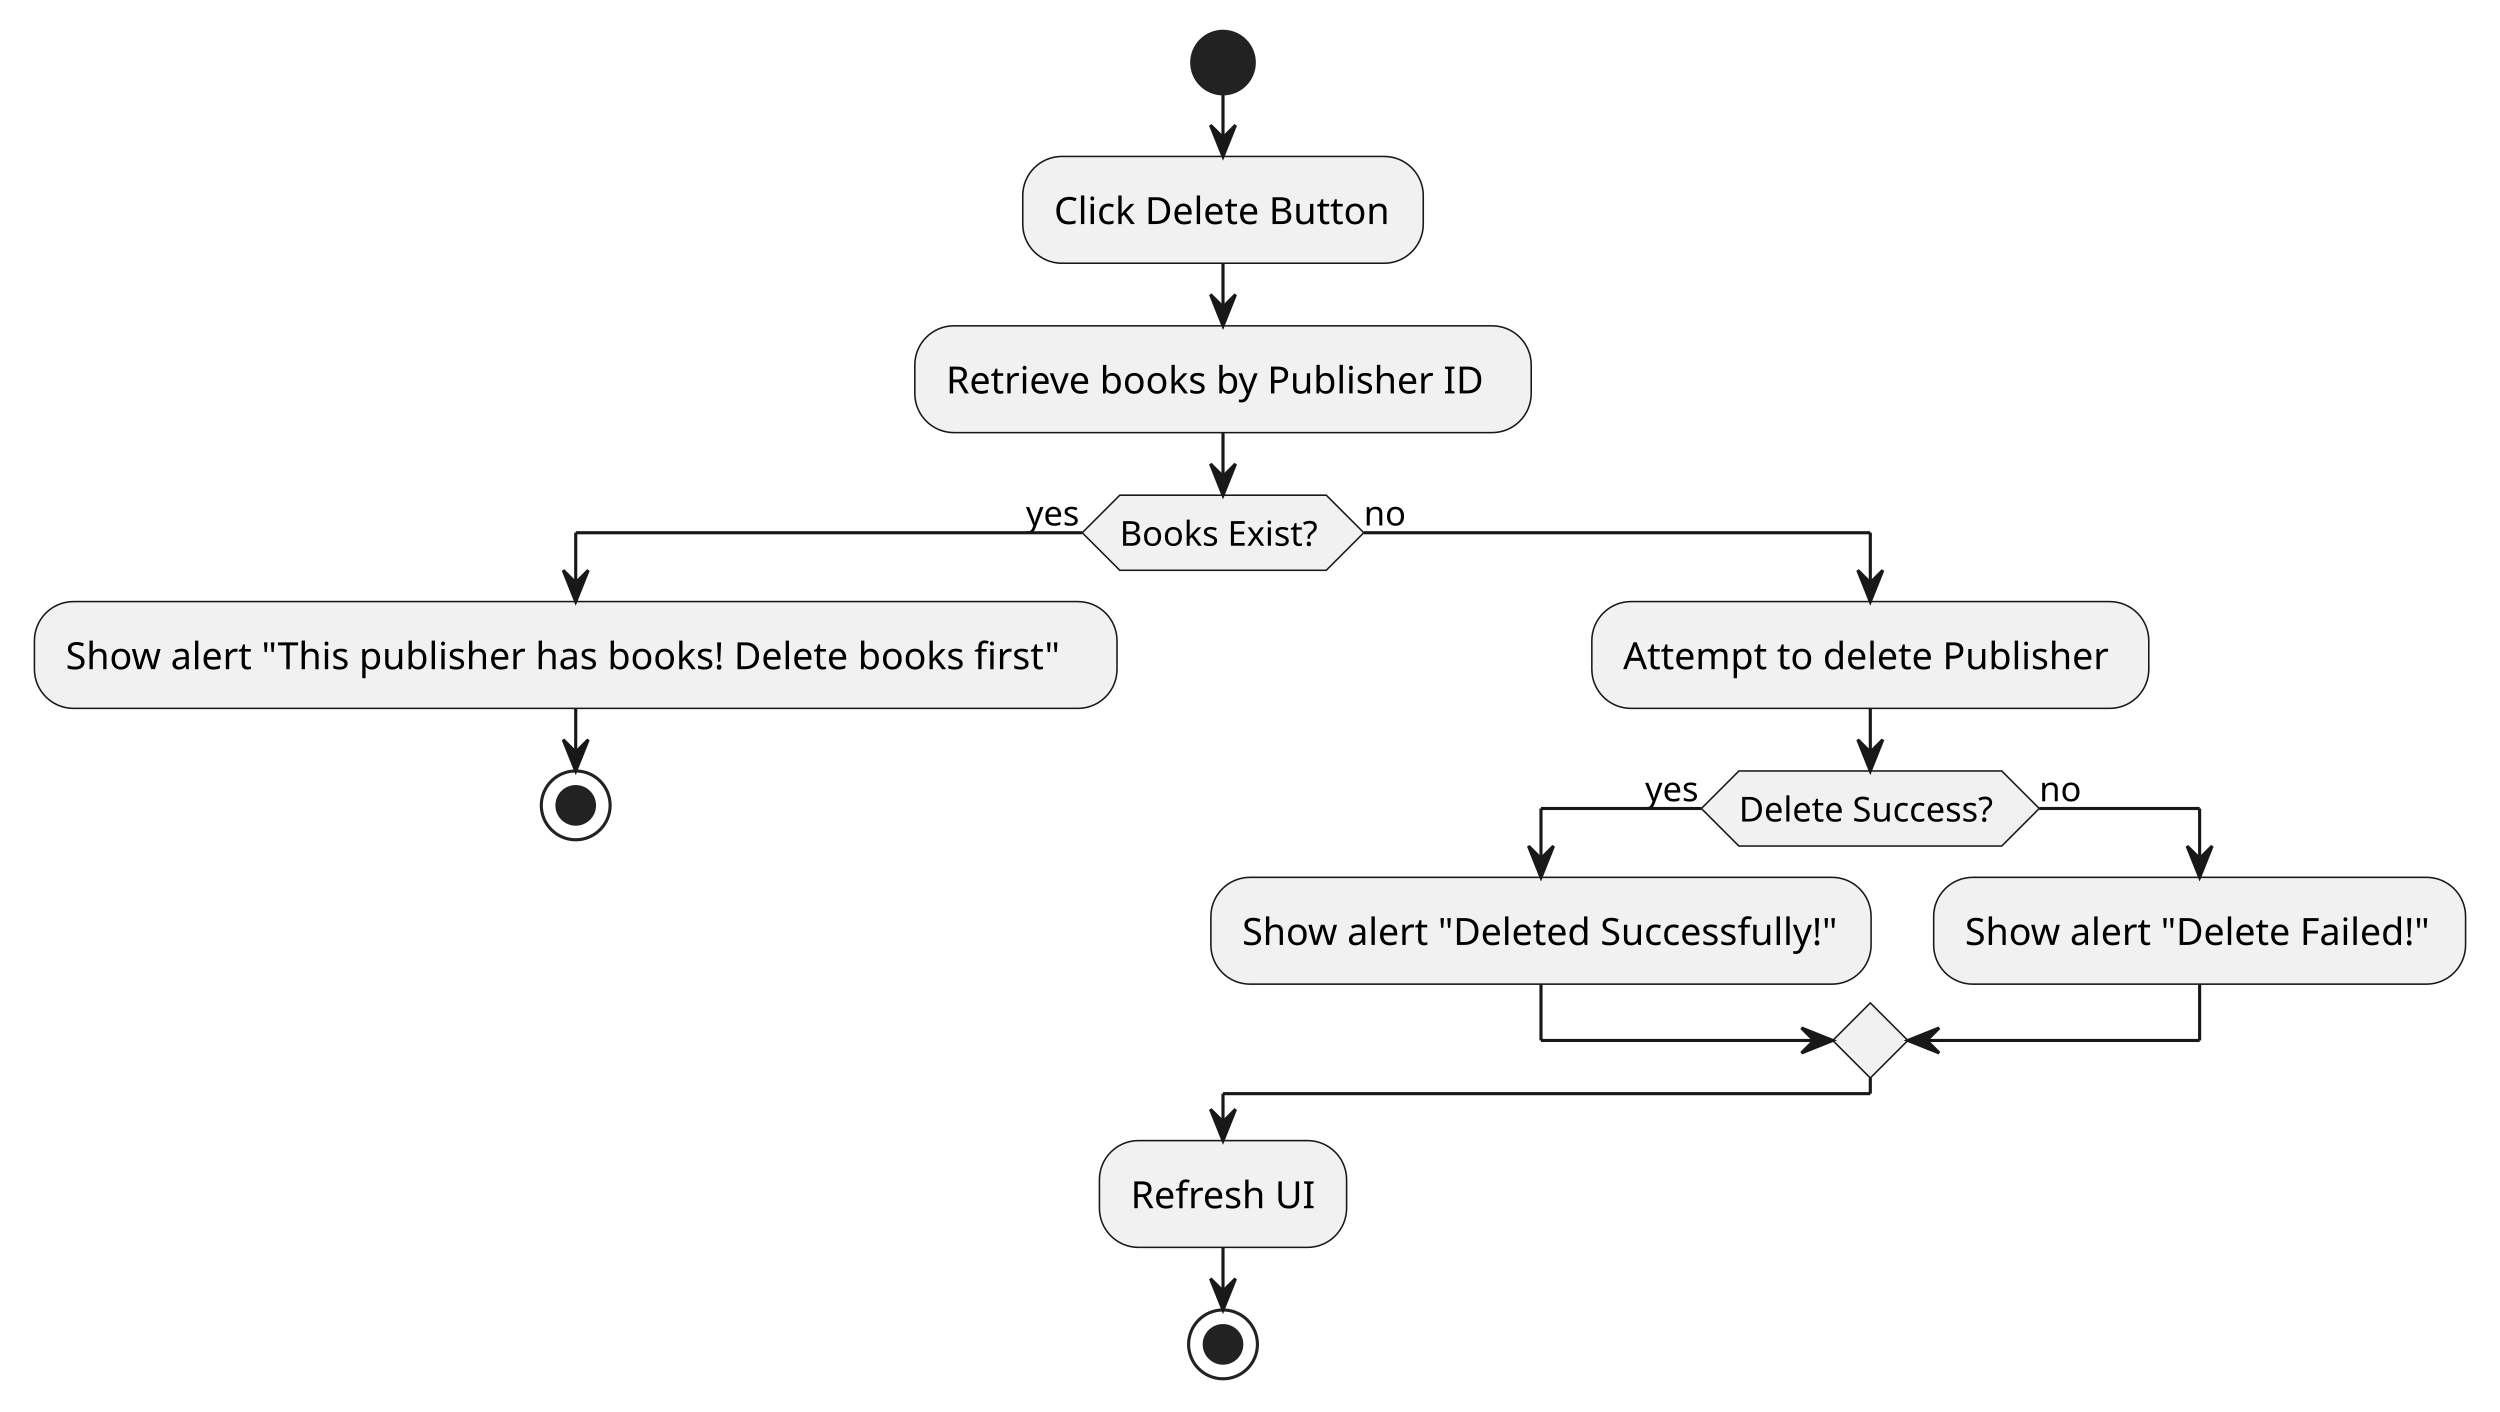
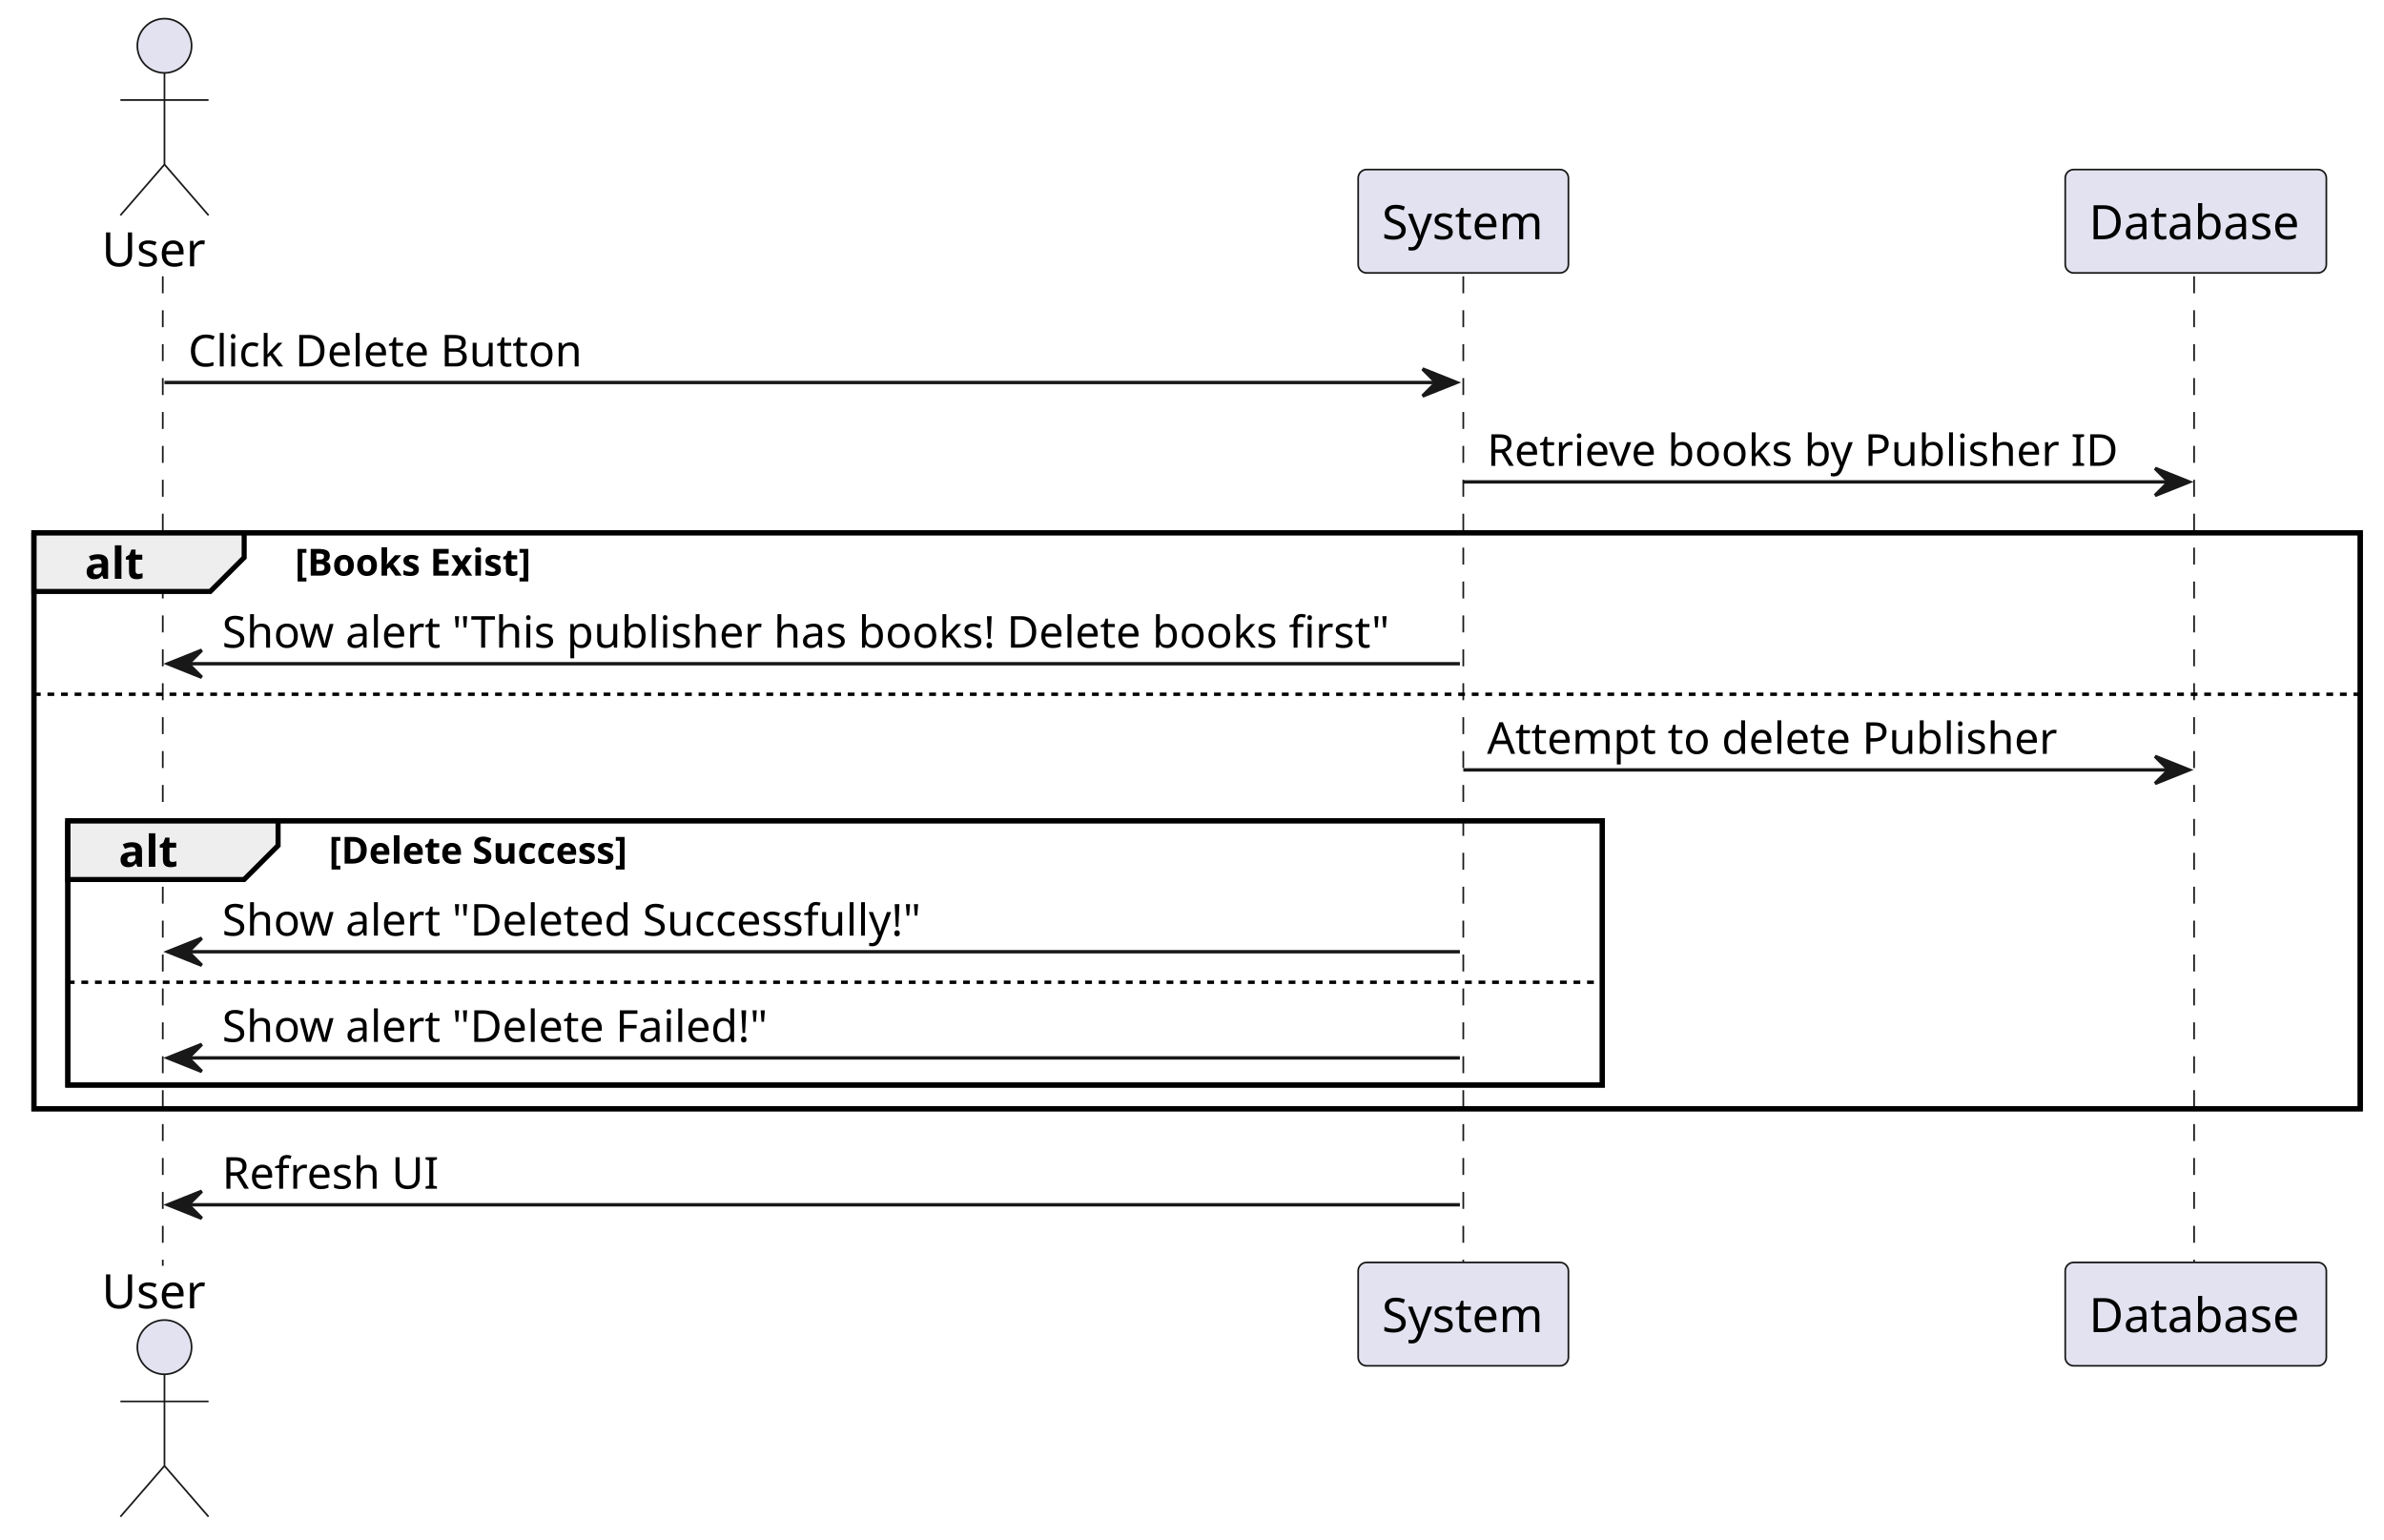
- <svg xmlns="http://www.w3.org/2000/svg" contentStyleType="text/css" height="451px" preserveAspectRatio="none" style="width:799px;height:451px;background:#FFFFFF;" version="1.1" viewBox="0 0 799 451" width="799px" zoomAndPan="magnify">
+ <svg xmlns="http://www.w3.org/2000/svg" contentStyleType="text/css" height="454px" preserveAspectRatio="none" style="width:703px;height:454px;background:#FFFFFF;" version="1.1" viewBox="0 0 703 454" width="703px" zoomAndPan="magnify">
  <defs />
  <g>
-     <ellipse cx="390.875" cy="20" fill="#222222" rx="10" ry="10" style="stroke:#222222;stroke-width:1.0;" />
-     <rect fill="#F1F1F1" height="34.133" rx="12.5" ry="12.5" style="stroke:#181818;stroke-width:0.5;" width="128" x="326.875" y="50" />
-     <text fill="#000000" font-family="sans-serif" font-size="12" lengthAdjust="spacing" textLength="108" x="336.875" y="71.602">Click Delete Button</text>
-     <rect fill="#F1F1F1" height="34.133" rx="12.5" ry="12.5" style="stroke:#181818;stroke-width:0.5;" width="197" x="292.375" y="104.133" />
-     <text fill="#000000" font-family="sans-serif" font-size="12" lengthAdjust="spacing" textLength="177" x="302.375" y="125.734">Retrieve books by Publisher ID</text>
-     <polygon fill="#F1F1F1" points="357.875,158.266,423.875,158.266,435.875,170.266,423.875,182.266,357.875,182.266,345.875,170.266,357.875,158.266" style="stroke:#181818;stroke-width:0.5;" />
-     <text fill="#000000" font-family="sans-serif" font-size="11" lengthAdjust="spacing" textLength="66" x="357.875" y="174.423">Books Exist?</text>
-     <text fill="#000000" font-family="sans-serif" font-size="11" lengthAdjust="spacing" textLength="18" x="327.875" y="167.945">yes</text>
-     <text fill="#000000" font-family="sans-serif" font-size="11" lengthAdjust="spacing" textLength="14" x="435.875" y="167.945">no</text>
-     <rect fill="#F1F1F1" height="34.133" rx="12.5" ry="12.5" style="stroke:#181818;stroke-width:0.5;" width="346" x="11" y="192.266" />
-     <text fill="#000000" font-family="sans-serif" font-size="12" lengthAdjust="spacing" textLength="326" x="21" y="213.867">Show alert "This publisher has books! Delete books first"</text>
-     <ellipse cx="184" cy="257.398" fill="none" rx="11" ry="11" style="stroke:#222222;stroke-width:1.0;" />
-     <ellipse cx="184" cy="257.398" fill="#222222" rx="6" ry="6" style="stroke:#222222;stroke-width:1.0;" />
-     <rect fill="#F1F1F1" height="34.133" rx="12.5" ry="12.5" style="stroke:#181818;stroke-width:0.5;" width="178" x="508.75" y="192.266" />
-     <text fill="#000000" font-family="sans-serif" font-size="12" lengthAdjust="spacing" textLength="158" x="518.75" y="213.867">Attempt to delete Publisher</text>
-     <polygon fill="#F1F1F1" points="555.75,246.398,639.75,246.398,651.75,258.398,639.75,270.398,555.75,270.398,543.75,258.398,555.75,246.398" style="stroke:#181818;stroke-width:0.5;" />
-     <text fill="#000000" font-family="sans-serif" font-size="11" lengthAdjust="spacing" textLength="84" x="555.75" y="262.556">Delete Success?</text>
-     <text fill="#000000" font-family="sans-serif" font-size="11" lengthAdjust="spacing" textLength="18" x="525.75" y="256.078">yes</text>
-     <text fill="#000000" font-family="sans-serif" font-size="11" lengthAdjust="spacing" textLength="14" x="651.75" y="256.078">no</text>
-     <rect fill="#F1F1F1" height="34.133" rx="12.5" ry="12.5" style="stroke:#181818;stroke-width:0.5;" width="211" x="387" y="280.398" />
-     <text fill="#000000" font-family="sans-serif" font-size="12" lengthAdjust="spacing" textLength="191" x="397" y="302">Show alert "Deleted Successfully!"</text>
-     <rect fill="#F1F1F1" height="34.133" rx="12.5" ry="12.5" style="stroke:#181818;stroke-width:0.5;" width="170" x="618" y="280.398" />
-     <text fill="#000000" font-family="sans-serif" font-size="12" lengthAdjust="spacing" textLength="150" x="628" y="302">Show alert "Delete Failed!"</text>
-     <polygon fill="#F1F1F1" points="597.75,320.531,609.75,332.531,597.75,344.531,585.75,332.531,597.75,320.531" style="stroke:#181818;stroke-width:0.5;" />
-     <rect fill="#F1F1F1" height="34.133" rx="12.5" ry="12.5" style="stroke:#181818;stroke-width:0.5;" width="79" x="351.375" y="364.531" />
-     <text fill="#000000" font-family="sans-serif" font-size="12" lengthAdjust="spacing" textLength="59" x="361.375" y="386.133">Refresh UI</text>
-     <ellipse cx="390.875" cy="429.664" fill="none" rx="11" ry="11" style="stroke:#222222;stroke-width:1.0;" />
-     <ellipse cx="390.875" cy="429.664" fill="#222222" rx="6" ry="6" style="stroke:#222222;stroke-width:1.0;" />
-     <line style="stroke:#181818;stroke-width:1.0;" x1="390.875" x2="390.875" y1="30" y2="50" />
-     <polygon fill="#181818" points="386.875,40,390.875,50,394.875,40,390.875,44" style="stroke:#181818;stroke-width:1.0;" />
-     <line style="stroke:#181818;stroke-width:1.0;" x1="390.875" x2="390.875" y1="84.133" y2="104.133" />
-     <polygon fill="#181818" points="386.875,94.133,390.875,104.133,394.875,94.133,390.875,98.133" style="stroke:#181818;stroke-width:1.0;" />
-     <line style="stroke:#181818;stroke-width:1.0;" x1="184" x2="184" y1="226.398" y2="246.398" />
-     <polygon fill="#181818" points="180,236.398,184,246.398,188,236.398,184,240.398" style="stroke:#181818;stroke-width:1.0;" />
-     <line style="stroke:#181818;stroke-width:1.0;" x1="543.75" x2="492.5" y1="258.398" y2="258.398" />
-     <line style="stroke:#181818;stroke-width:1.0;" x1="492.5" x2="492.5" y1="258.398" y2="280.398" />
-     <polygon fill="#181818" points="488.5,270.398,492.5,280.398,496.5,270.398,492.5,274.398" style="stroke:#181818;stroke-width:1.0;" />
-     <line style="stroke:#181818;stroke-width:1.0;" x1="651.75" x2="703" y1="258.398" y2="258.398" />
-     <line style="stroke:#181818;stroke-width:1.0;" x1="703" x2="703" y1="258.398" y2="280.398" />
-     <polygon fill="#181818" points="699,270.398,703,280.398,707,270.398,703,274.398" style="stroke:#181818;stroke-width:1.0;" />
-     <line style="stroke:#181818;stroke-width:1.0;" x1="492.5" x2="492.5" y1="314.531" y2="332.531" />
-     <line style="stroke:#181818;stroke-width:1.0;" x1="492.5" x2="585.75" y1="332.531" y2="332.531" />
-     <polygon fill="#181818" points="575.75,328.531,585.75,332.531,575.75,336.531,579.75,332.531" style="stroke:#181818;stroke-width:1.0;" />
-     <line style="stroke:#181818;stroke-width:1.0;" x1="703" x2="703" y1="314.531" y2="332.531" />
-     <line style="stroke:#181818;stroke-width:1.0;" x1="703" x2="609.75" y1="332.531" y2="332.531" />
-     <polygon fill="#181818" points="619.75,328.531,609.75,332.531,619.75,336.531,615.75,332.531" style="stroke:#181818;stroke-width:1.0;" />
-     <line style="stroke:#181818;stroke-width:1.0;" x1="597.75" x2="597.75" y1="226.398" y2="246.398" />
-     <polygon fill="#181818" points="593.75,236.398,597.75,246.398,601.75,236.398,597.75,240.398" style="stroke:#181818;stroke-width:1.0;" />
-     <line style="stroke:#181818;stroke-width:1.0;" x1="345.875" x2="184" y1="170.266" y2="170.266" />
-     <line style="stroke:#181818;stroke-width:1.0;" x1="184" x2="184" y1="170.266" y2="192.266" />
-     <polygon fill="#181818" points="180,182.266,184,192.266,188,182.266,184,186.266" style="stroke:#181818;stroke-width:1.0;" />
-     <line style="stroke:#181818;stroke-width:1.0;" x1="435.875" x2="597.75" y1="170.266" y2="170.266" />
-     <line style="stroke:#181818;stroke-width:1.0;" x1="597.75" x2="597.75" y1="170.266" y2="192.266" />
-     <polygon fill="#181818" points="593.75,182.266,597.75,192.266,601.75,182.266,597.75,186.266" style="stroke:#181818;stroke-width:1.0;" />
-     <line style="stroke:#181818;stroke-width:1.0;" x1="597.75" x2="597.75" y1="344.531" y2="349.531" />
-     <line style="stroke:#181818;stroke-width:1.0;" x1="597.75" x2="390.875" y1="349.531" y2="349.531" />
-     <line style="stroke:#181818;stroke-width:1.0;" x1="390.875" x2="390.875" y1="349.531" y2="364.531" />
-     <polygon fill="#181818" points="386.875,354.531,390.875,364.531,394.875,354.531,390.875,358.531" style="stroke:#181818;stroke-width:1.0;" />
-     <line style="stroke:#181818;stroke-width:1.0;" x1="390.875" x2="390.875" y1="138.266" y2="158.266" />
-     <polygon fill="#181818" points="386.875,148.266,390.875,158.266,394.875,148.266,390.875,152.266" style="stroke:#181818;stroke-width:1.0;" />
-     <line style="stroke:#181818;stroke-width:1.0;" x1="390.875" x2="390.875" y1="398.664" y2="418.664" />
-     <polygon fill="#181818" points="386.875,408.664,390.875,418.664,394.875,408.664,390.875,412.664" style="stroke:#181818;stroke-width:1.0;" />
+     <rect fill="none" height="169.863" style="stroke:#000000;stroke-width:1.5;" width="686" x="10" y="157.109" />
+     <rect fill="none" height="77.932" style="stroke:#000000;stroke-width:1.5;" width="452.5" x="20" y="242.041" />
+     <line style="stroke:#181818;stroke-width:0.5;stroke-dasharray:5.0,5.0;" x1="48" x2="48" y1="81.488" y2="373.283" />
+     <line style="stroke:#181818;stroke-width:0.5;stroke-dasharray:5.0,5.0;" x1="431.5" x2="431.5" y1="81.488" y2="373.283" />
+     <line style="stroke:#181818;stroke-width:0.5;stroke-dasharray:5.0,5.0;" x1="647" x2="647" y1="81.488" y2="373.283" />
+     <text fill="#000000" font-family="sans-serif" font-size="14" lengthAdjust="spacing" textLength="31" x="30" y="78.535">User</text>
+     <ellipse cx="48.5" cy="13.5" fill="#E2E2F0" rx="8" ry="8" style="stroke:#181818;stroke-width:0.5;" />
+     <path d="M48.5,21.5 L48.5,48.5 M35.5,29.5 L61.5,29.5 M48.5,48.5 L35.5,63.5 M48.5,48.5 L61.5,63.5 " fill="none" style="stroke:#181818;stroke-width:0.5;" />
+     <text fill="#000000" font-family="sans-serif" font-size="14" lengthAdjust="spacing" textLength="31" x="30" y="385.818">User</text>
+     <ellipse cx="48.5" cy="397.272" fill="#E2E2F0" rx="8" ry="8" style="stroke:#181818;stroke-width:0.5;" />
+     <path d="M48.5,405.272 L48.5,432.272 M35.5,413.272 L61.5,413.272 M48.5,432.272 L35.5,447.272 M48.5,432.272 L61.5,447.272 " fill="none" style="stroke:#181818;stroke-width:0.5;" />
+     <rect fill="#E2E2F0" height="30.488" rx="2.5" ry="2.5" style="stroke:#181818;stroke-width:0.5;" width="62" x="400.5" y="50" />
+     <text fill="#000000" font-family="sans-serif" font-size="14" lengthAdjust="spacing" textLength="48" x="407.5" y="70.535">System</text>
+     <rect fill="#E2E2F0" height="30.488" rx="2.5" ry="2.5" style="stroke:#181818;stroke-width:0.5;" width="62" x="400.5" y="372.283" />
+     <text fill="#000000" font-family="sans-serif" font-size="14" lengthAdjust="spacing" textLength="48" x="407.5" y="392.818">System</text>
+     <rect fill="#E2E2F0" height="30.488" rx="2.5" ry="2.5" style="stroke:#181818;stroke-width:0.5;" width="77" x="609" y="50" />
+     <text fill="#000000" font-family="sans-serif" font-size="14" lengthAdjust="spacing" textLength="63" x="616" y="70.535">Database</text>
+     <rect fill="#E2E2F0" height="30.488" rx="2.5" ry="2.5" style="stroke:#181818;stroke-width:0.5;" width="77" x="609" y="372.283" />
+     <text fill="#000000" font-family="sans-serif" font-size="14" lengthAdjust="spacing" textLength="63" x="616" y="392.818">Database</text>
+     <polygon fill="#181818" points="419.5,108.799,429.5,112.799,419.5,116.799,423.5,112.799" style="stroke:#181818;stroke-width:1.0;" />
+     <line style="stroke:#181818;stroke-width:1.0;" x1="48.5" x2="425.5" y1="112.799" y2="112.799" />
+     <text fill="#000000" font-family="sans-serif" font-size="13" lengthAdjust="spacing" textLength="121" x="55.5" y="108.057">Click Delete Button</text>
+     <polygon fill="#181818" points="635.5,138.109,645.5,142.109,635.5,146.109,639.5,142.109" style="stroke:#181818;stroke-width:1.0;" />
+     <line style="stroke:#181818;stroke-width:1.0;" x1="431.5" x2="641.5" y1="142.109" y2="142.109" />
+     <text fill="#000000" font-family="sans-serif" font-size="13" lengthAdjust="spacing" textLength="192" x="438.5" y="137.367">Retrieve books by Publisher ID</text>
+     <path d="M10,157.109 L72,157.109 L72,164.42 L62,174.42 L10,174.42 L10,157.109 " fill="#EEEEEE" style="stroke:#000000;stroke-width:1.5;" />
+     <rect fill="none" height="169.863" style="stroke:#000000;stroke-width:1.5;" width="686" x="10" y="157.109" />
+     <text fill="#000000" font-family="sans-serif" font-size="13" font-weight="bold" lengthAdjust="spacing" textLength="17" x="25" y="170.678">alt</text>
+     <text fill="#000000" font-family="sans-serif" font-size="11" font-weight="bold" lengthAdjust="spacing" textLength="73" x="87" y="169.744">[Books Exist]</text>
+     <polygon fill="#181818" points="59.5,191.731,49.5,195.731,59.5,199.731,55.5,195.731" style="stroke:#181818;stroke-width:1.0;" />
+     <line style="stroke:#181818;stroke-width:1.0;" x1="53.5" x2="430.5" y1="195.731" y2="195.731" />
+     <text fill="#000000" font-family="sans-serif" font-size="13" lengthAdjust="spacing" textLength="359" x="65.5" y="190.988">Show alert "This publisher has books! Delete books first"</text>
+     <line style="stroke:#000000;stroke-width:1.0;stroke-dasharray:2.0,2.0;" x1="10" x2="696" y1="204.731" y2="204.731" />
+     <polygon fill="#181818" points="635.5,223.041,645.5,227.041,635.5,231.041,639.5,227.041" style="stroke:#181818;stroke-width:1.0;" />
+     <line style="stroke:#181818;stroke-width:1.0;" x1="431.5" x2="641.5" y1="227.041" y2="227.041" />
+     <text fill="#000000" font-family="sans-serif" font-size="13" lengthAdjust="spacing" textLength="172" x="438.5" y="222.299">Attempt to delete Publisher</text>
+     <path d="M20,242.041 L82,242.041 L82,249.352 L72,259.352 L20,259.352 L20,242.041 " fill="#EEEEEE" style="stroke:#000000;stroke-width:1.5;" />
+     <rect fill="none" height="77.932" style="stroke:#000000;stroke-width:1.5;" width="452.5" x="20" y="242.041" />
+     <text fill="#000000" font-family="sans-serif" font-size="13" font-weight="bold" lengthAdjust="spacing" textLength="17" x="35" y="255.609">alt</text>
+     <text fill="#000000" font-family="sans-serif" font-size="11" font-weight="bold" lengthAdjust="spacing" textLength="90" x="97" y="254.676">[Delete Success]</text>
+     <polygon fill="#181818" points="59.5,276.662,49.5,280.662,59.5,284.662,55.5,280.662" style="stroke:#181818;stroke-width:1.0;" />
+     <line style="stroke:#181818;stroke-width:1.0;" x1="53.5" x2="430.5" y1="280.662" y2="280.662" />
+     <text fill="#000000" font-family="sans-serif" font-size="13" lengthAdjust="spacing" textLength="213" x="65.5" y="275.92">Show alert "Deleted Successfully!"</text>
+     <line style="stroke:#000000;stroke-width:1.0;stroke-dasharray:2.0,2.0;" x1="20" x2="472.5" y1="289.662" y2="289.662" />
+     <polygon fill="#181818" points="59.5,307.973,49.5,311.973,59.5,315.973,55.5,311.973" style="stroke:#181818;stroke-width:1.0;" />
+     <line style="stroke:#181818;stroke-width:1.0;" x1="53.5" x2="430.5" y1="311.973" y2="311.973" />
+     <text fill="#000000" font-family="sans-serif" font-size="13" lengthAdjust="spacing" textLength="164" x="65.5" y="307.231">Show alert "Delete Failed!"</text>
+     <polygon fill="#181818" points="59.5,351.283,49.5,355.283,59.5,359.283,55.5,355.283" style="stroke:#181818;stroke-width:1.0;" />
+     <line style="stroke:#181818;stroke-width:1.0;" x1="53.5" x2="430.5" y1="355.283" y2="355.283" />
+     <text fill="#000000" font-family="sans-serif" font-size="13" lengthAdjust="spacing" textLength="64" x="65.5" y="350.541">Refresh UI</text>
  </g>
</svg>
